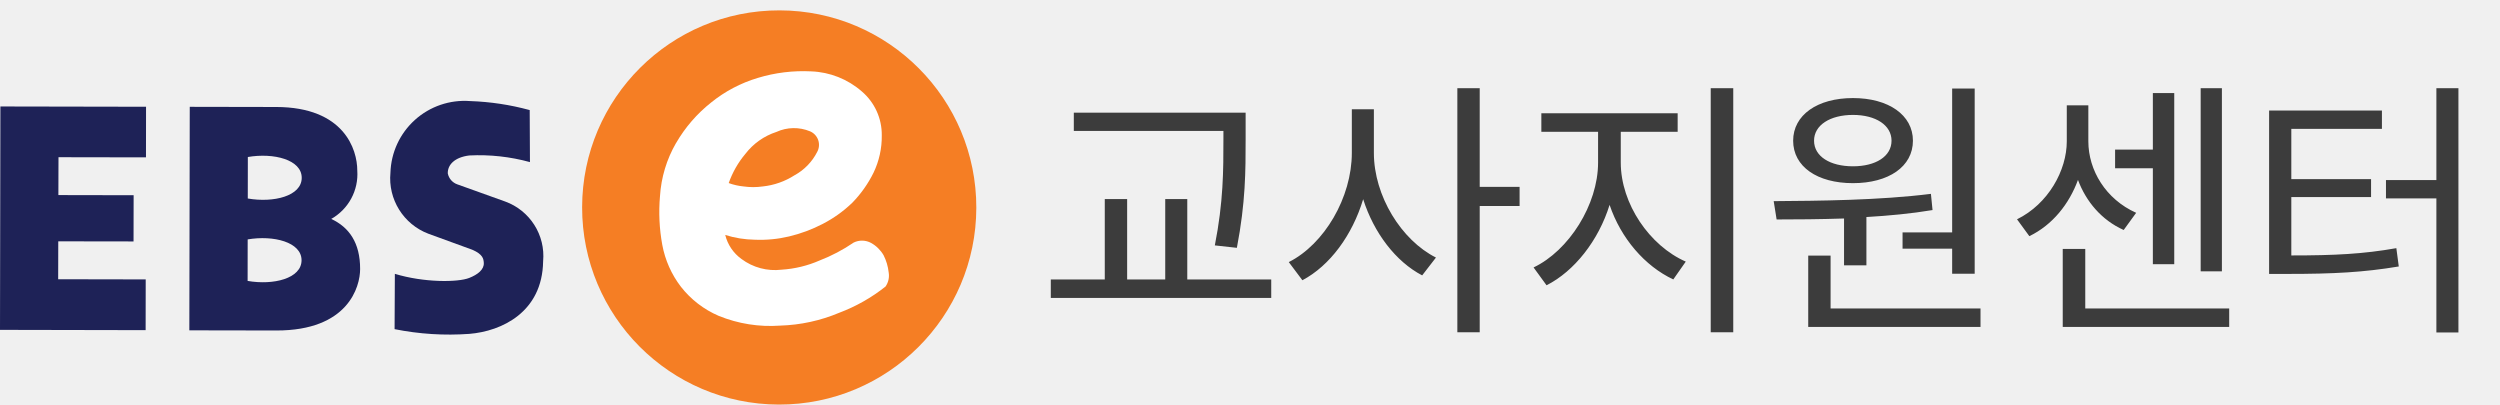
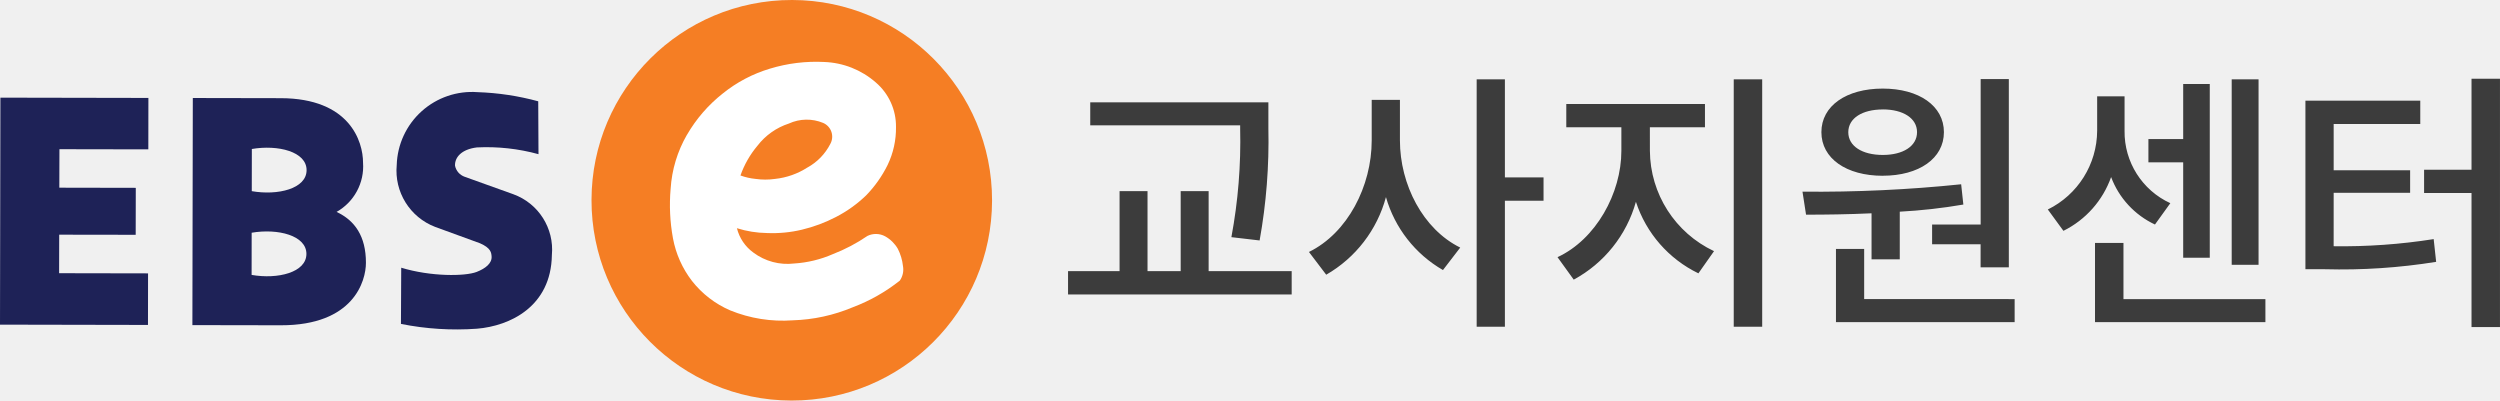
- <svg xmlns="http://www.w3.org/2000/svg" width="241" height="39" viewBox="0 0 241 39">
-   <g id="h1_ebseLOGO" transform="translate(-67.37 7.158)">
+ <svg xmlns="http://www.w3.org/2000/svg" width="237.176" height="38" viewBox="0 0 237.176 38">
+   <g id="h1_ebseLOGO" transform="translate(-67.37 6.158)">
    <g id="logo_ebse-teacher" transform="translate(67.37 -6.158)">
      <path id="패스_7" data-name="패스 7" d="M51.333,35.771l.007-4.879L37.3,30.865,37.261,52.4l14.039.028.007-4.892-8.438-.016.009-3.655,7.256.011.009-4.455-7.254-.014.011-3.651Z" transform="translate(-37.261 -21.601)" fill="#1e2257" />
      <path id="패스_8" data-name="패스 8" d="M118.577,51.727a26.83,26.83,0,0,0,7.213.455c3.118-.259,7.031-2.09,7.106-6.988a5.588,5.588,0,0,0-3.673-5.776l-4.6-1.65a1.407,1.407,0,0,1-.917-1.055c-.026-.8.624-1.553,2.077-1.73a18.568,18.568,0,0,1,5.843.641l-.024-5.016a25.045,25.045,0,0,0-5.754-.868,7.143,7.143,0,0,0-7.671,6.908,5.714,5.714,0,0,0,3.651,5.878l4.237,1.545c1.049.453,1.086.9,1.112,1.257.046.649-.587,1.144-1.419,1.467-1.1.427-4.353.453-7.155-.4Z" transform="translate(-80.539 -20.997)" fill="#1e2257" />
      <path id="패스_9" data-name="패스 9" d="M82.14,35.775c2.485-.425,5.2.252,5.194,2.011s-2.72,2.422-5.2,1.989Zm-.016,7.944c2.485-.423,5.2.257,5.194,2.014s-2.718,2.421-5.2,1.988ZM76.54,30.938,76.5,52.484l8.388.015c6.926.012,8.073-4.214,8.076-5.919.006-2.536-1.064-4.034-2.786-4.836a4.956,4.956,0,0,0,2.512-4.671c0-2.024-1.273-6.107-7.811-6.119Z" transform="translate(-58.248 -21.64)" fill="#1e2257" />
      <g id="그룹_1" data-name="그룹 1" transform="translate(-1)">
        <path id="패스_1" data-name="패스 1" d="M160.059,29.912a19,19,0,1,1,18.966,19.037,19,19,0,0,1-18.966-19.037" transform="translate(-102.942 -10.949)" fill="#f57e24" />
        <path id="패스_10" data-name="패스 10" d="M189.1,33.582a5.306,5.306,0,0,0,2.169-2.241,1.418,1.418,0,0,0-.685-1.989,4.06,4.06,0,0,0-3.246.059,6.176,6.176,0,0,0-2.985,2.109,9.044,9.044,0,0,0-1.611,2.82,5.824,5.824,0,0,0,1.438.326,6.554,6.554,0,0,0,1.838,0,7.029,7.029,0,0,0,3.082-1.087m-11.431-3.1a13.784,13.784,0,0,1,3.383-3.909,13.113,13.113,0,0,1,4.49-2.366,15.043,15.043,0,0,1,5.15-.632,7.856,7.856,0,0,1,4.88,1.934,5.48,5.48,0,0,1,1.925,4.24,8.043,8.043,0,0,1-.793,3.593,11.339,11.339,0,0,1-2.037,2.885,12.093,12.093,0,0,1-2.854,2.048,14.063,14.063,0,0,1-3.248,1.212,12.017,12.017,0,0,1-3.311.316,9.911,9.911,0,0,1-2.848-.458,4.047,4.047,0,0,0,1.566,2.316,5.387,5.387,0,0,0,3.865,1.032,10.855,10.855,0,0,0,3.673-.89,16.176,16.176,0,0,0,3.281-1.727,1.833,1.833,0,0,1,1.672.036,3.188,3.188,0,0,1,1.21,1.189,4.785,4.785,0,0,1,.487,1.637,1.845,1.845,0,0,1-.3,1.378,16.544,16.544,0,0,1-4.461,2.528,15.906,15.906,0,0,1-5.7,1.24,13.183,13.183,0,0,1-5.93-.943,9.248,9.248,0,0,1-3.632-2.8,9.45,9.45,0,0,1-1.8-4.045,17.546,17.546,0,0,1-.22-4.687,11.693,11.693,0,0,1,1.55-5.131" transform="translate(-111.494 -17.692)" fill="#fff" />
      </g>
    </g>
-     <text id="교사지원센터" transform="translate(167.37 22.842)" fill="#3c3c3c" font-size="26" font-family="NotoSansCJKkr-Medium, Noto Sans CJK KR" font-weight="500" letter-spacing="-0.025em">
-       <tspan x="0" y="0">교사지원센터</tspan>
-     </text>
+     <path id="패스_246" data-name="패스 246" d="M17.654-16.822A49.587,49.587,0,0,1,16.822-6.5l2.678.312a53.282,53.282,0,0,0,.832-10.634v-2.47H3.432v2.184H17.654ZM14.664-3.276v-7.592H12.012v7.592H8.866v-7.592H6.214v7.592H1.326v2.21H22.542v-2.21Zm18.148-16.25H30.134v3.848c0,4.342-2.288,8.788-5.954,10.582l1.638,2.158A12.132,12.132,0,0,0,31.486-10.3,11.694,11.694,0,0,0,36.894-3.38l1.638-2.132c-3.536-1.742-5.72-5.98-5.72-10.166Zm13.624,7.358H42.77v-9.308H40.092V2H42.77V-9.958h3.666Zm10.088-4.758H61.75v-2.21H48.594v2.21H53.82v2.236c0,4.03-2.418,8.4-6.058,10.088L49.3-2.47a12.11,12.11,0,0,0,5.9-7.384,11.507,11.507,0,0,0,5.928,6.786l1.482-2.106a10.593,10.593,0,0,1-6.084-9.516Zm7.956-4.55V2h2.7V-21.476ZM83.3-7.7v1.872h4.6V-3.64h2.678V-21.5H87.906V-7.7Zm-4.68-10.92c1.924,0,3.25.832,3.25,2.158S80.548-14.3,78.624-14.3c-1.95,0-3.276-.832-3.276-2.158S76.674-18.616,78.624-18.616Zm0,6.292c3.432,0,5.8-1.638,5.8-4.134s-2.366-4.134-5.8-4.134c-3.458,0-5.824,1.638-5.824,4.134S75.166-12.324,78.624-12.324Zm-1.066,7.93h2.678V-8.918a52.2,52.2,0,0,0,6.032-.676l-.208-1.924a133.457,133.457,0,0,1-15.054.7l.338,2.184c1.846,0,3.978-.026,6.214-.13Zm-.7,3.77V-5.382H74.178V1.56H91.13V-.624ZM114.27-21.476h-2.548v17.6h2.548ZM107.12-4.55h2.522V-21.034H107.12v5.226h-3.3v2.21h3.3ZM105.9-9.724a7.442,7.442,0,0,1-4.342-6.864v-3.276h-2.6v3.276a8.367,8.367,0,0,1-4.68,7.462L95.758-7.1a9.085,9.085,0,0,0,4.524-5.1,8.112,8.112,0,0,0,4.16,4.5Zm-4.446,9.1v-5.33h-2.7V1.56H114.92V-.624Zm19.942-10.088h7.254v-2.132h-7.254v-4.394h8.216v-2.21H118.716v15.99h1.846a56.688,56.688,0,0,0,10.556-.7l-.234-2.158a55.754,55.754,0,0,1-9.49.676Zm13.078-10.816V-12.9h-4.5v2.21h4.5V2.028h2.7V-21.528Z" transform="translate(167.37 22.842)" fill="#3c3c3c" />
  </g>
</svg>
